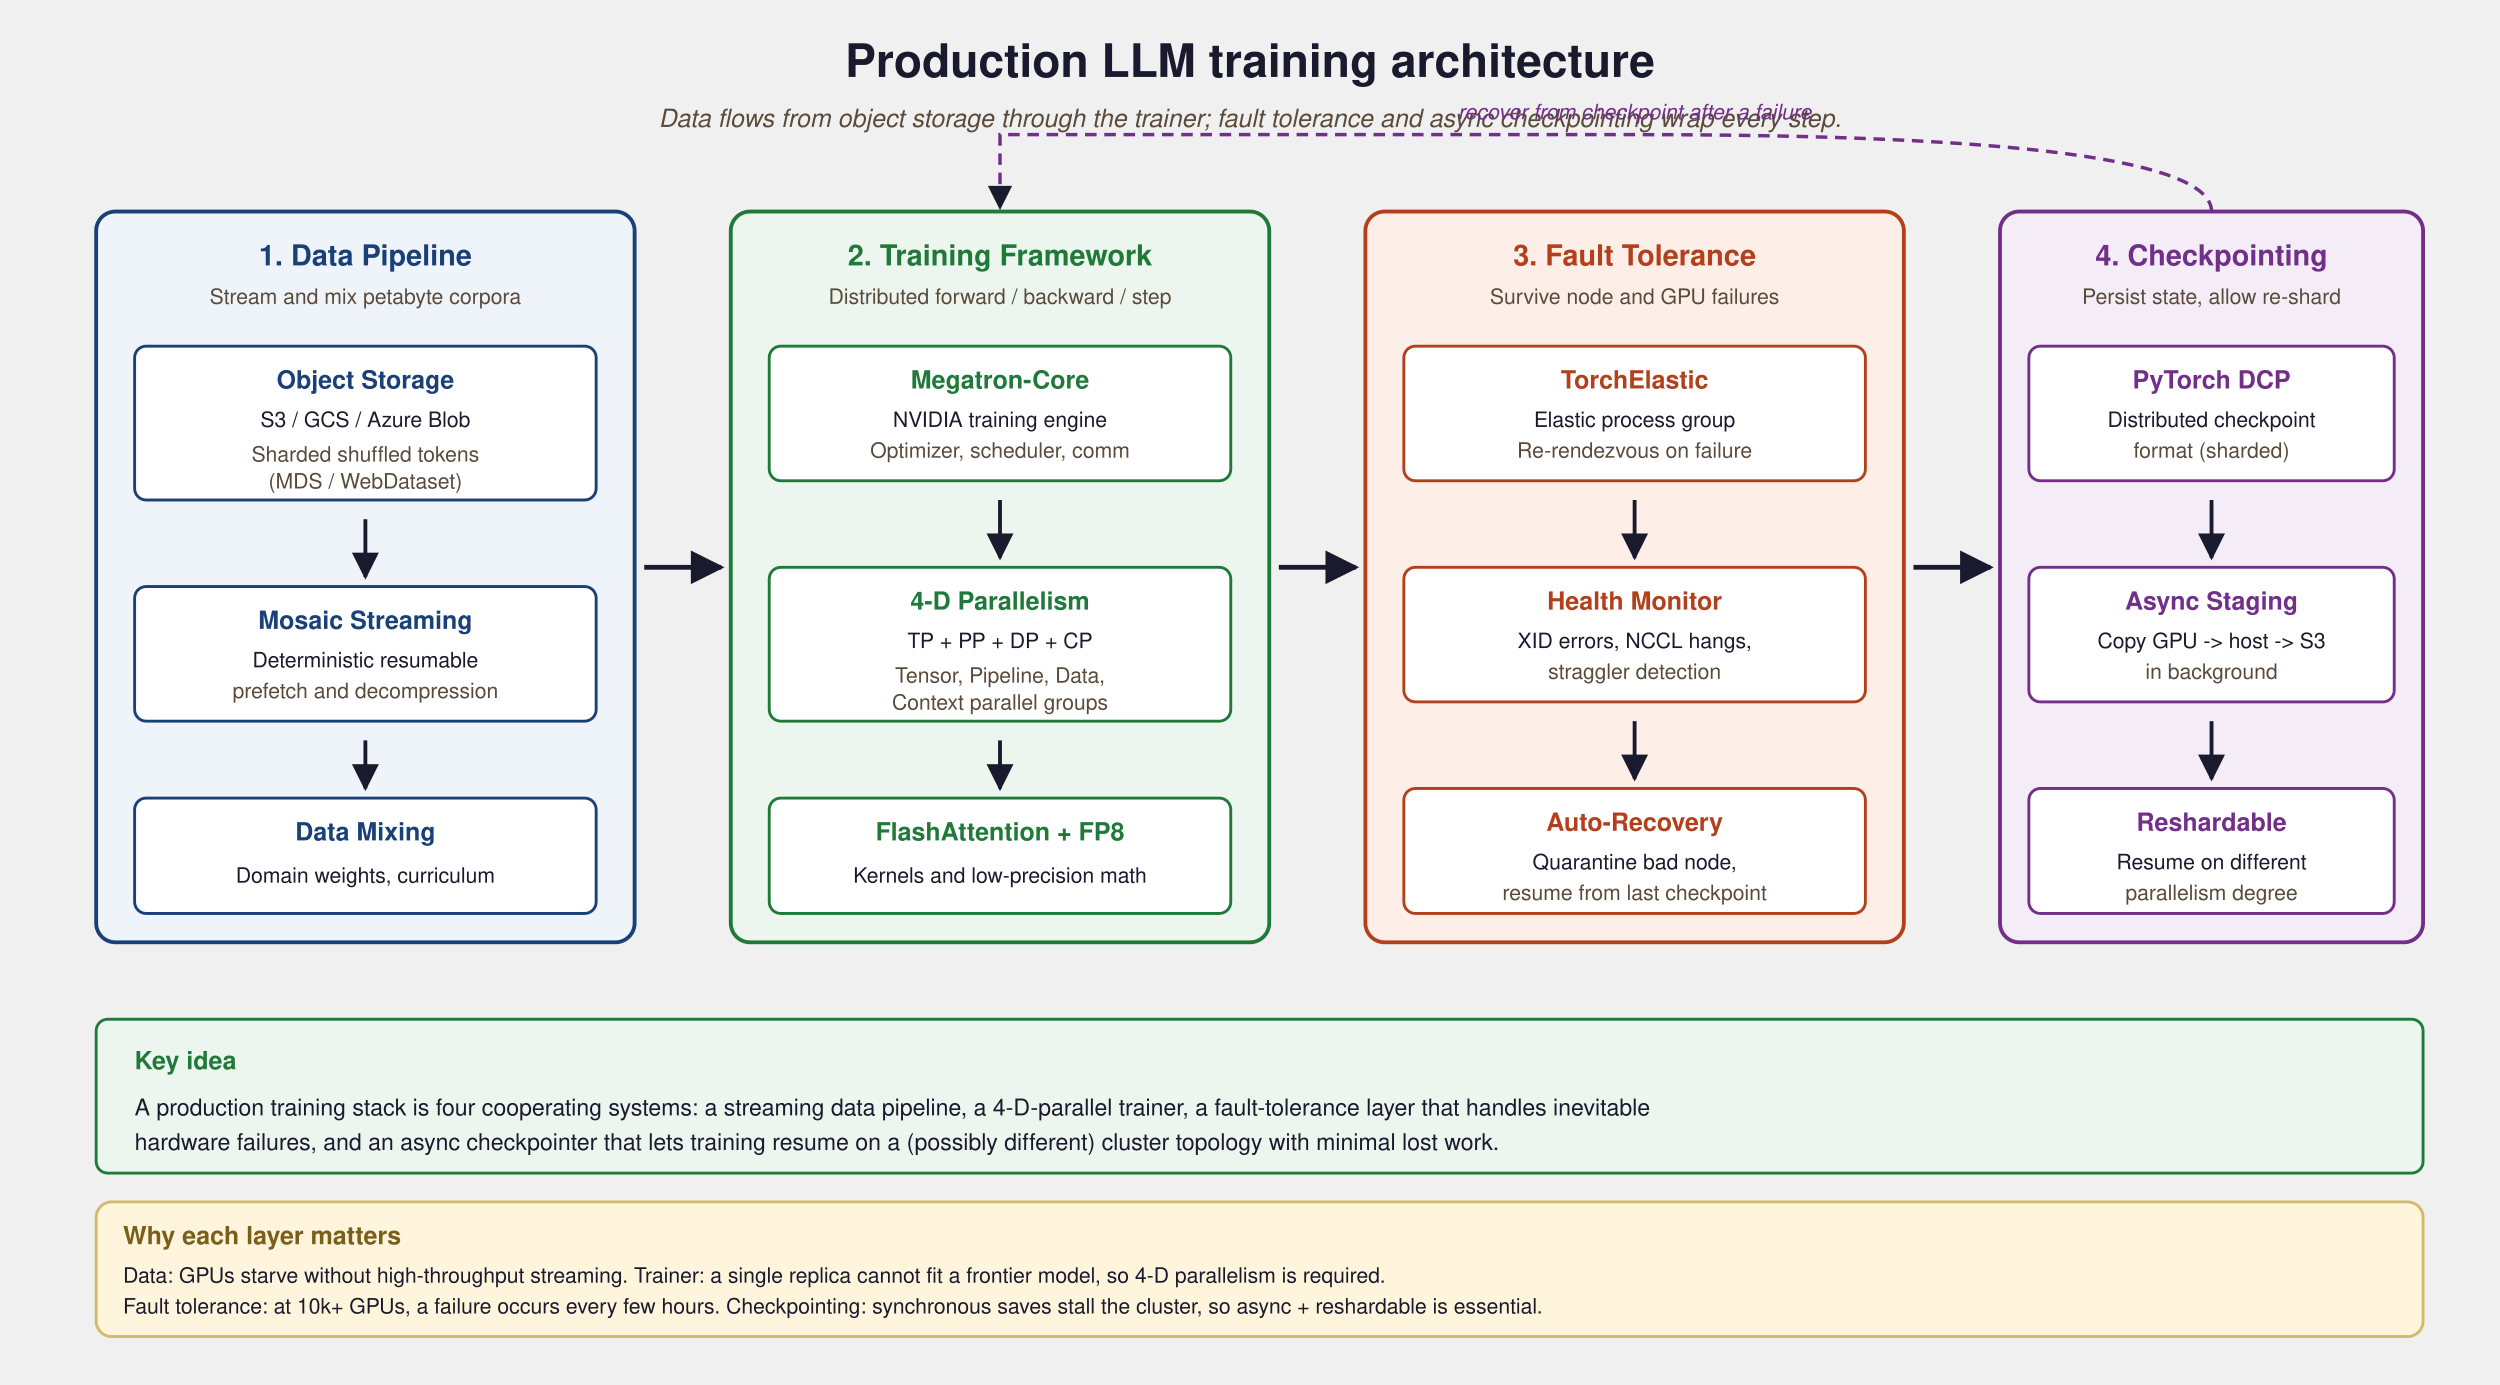
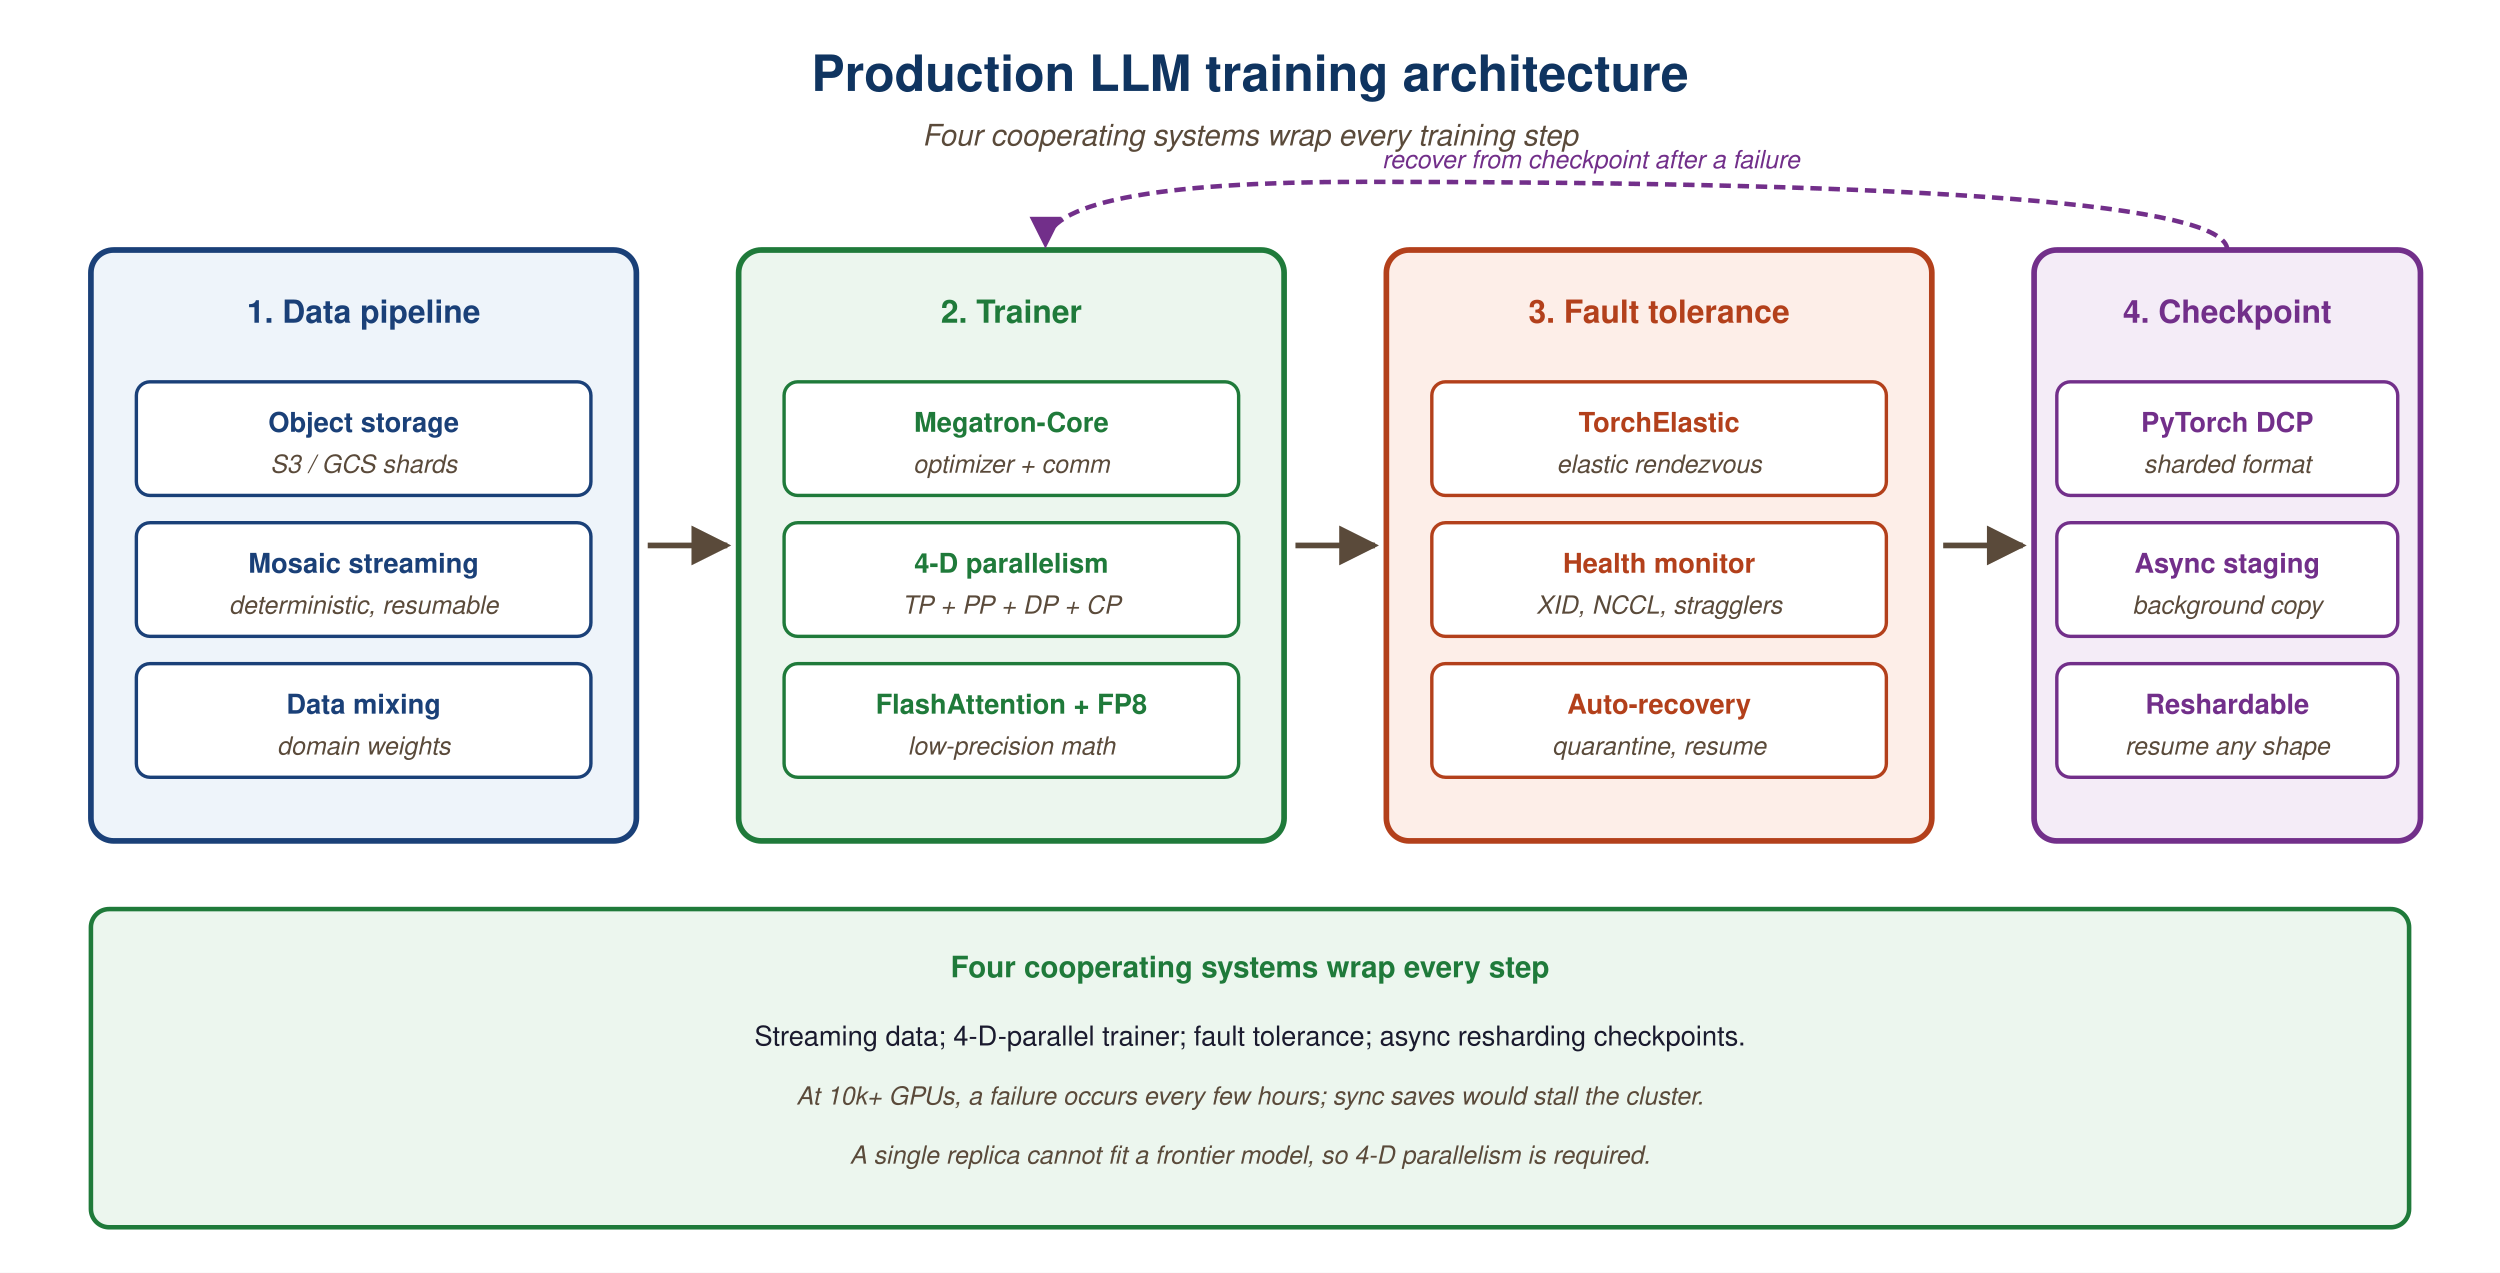
- <svg xmlns="http://www.w3.org/2000/svg" viewBox="0 0 1300 720" font-family="Helvetica, Arial, sans-serif">
+ <svg xmlns="http://www.w3.org/2000/svg" viewBox="0 0 1100 560" font-family="Helvetica, Arial, sans-serif">
+   <rect width="1100" height="560" fill="#ffffff" />
  <defs>
-     <marker id="arr" viewBox="0 0 10 10" refX="9" refY="5" markerWidth="7" markerHeight="7" orient="auto-start-reverse">
-       <path d="M 0 0 L 10 5 L 0 10 z" fill="#1a1a2e" />
+     <marker id="arrPT" viewBox="0 0 10 10" refX="9" refY="5" markerWidth="7" markerHeight="7" orient="auto-start-reverse">
+       <path d="M 0 0 L 10 5 L 0 10 z" fill="#5a4a3a" />
+     </marker>
+     <marker id="arrPTpurple" viewBox="0 0 10 10" refX="9" refY="5" markerWidth="7" markerHeight="7" orient="auto-start-reverse">
+       <path d="M 0 0 L 10 5 L 0 10 z" fill="#722f8a" />
    </marker>
  </defs>
-   <text x="650" y="40" font-size="24" font-weight="600" text-anchor="middle" fill="#1a1a2e">Production LLM training architecture</text>
-   <text x="650" y="66" font-size="13" text-anchor="middle" fill="#5a4a3a" font-style="italic">Data flows from object storage through the trainer; fault tolerance and async checkpointing wrap every step.</text>
-   <g transform="translate(50, 110)">
-     <rect x="0" y="0" width="280" height="380" rx="10" fill="#eef4fa" stroke="#1a4078" stroke-width="2" />
-     <text x="140" y="28" font-size="15" font-weight="700" text-anchor="middle" fill="#1a4078">1. Data Pipeline</text>
-     <text x="140" y="48" font-size="11" text-anchor="middle" fill="#5a4a3a">Stream and mix petabyte corpora</text>
-     <g transform="translate(20, 70)">
-       <rect x="0" y="0" width="240" height="80" rx="6" fill="#ffffff" stroke="#1a4078" stroke-width="1.5" />
-       <text x="120" y="22" font-size="13" font-weight="700" text-anchor="middle" fill="#1a4078">Object Storage</text>
-       <text x="120" y="42" font-size="11" text-anchor="middle" fill="#1a1a2e">S3 / GCS / Azure Blob</text>
-       <text x="120" y="60" font-size="11" text-anchor="middle" fill="#5a4a3a">Sharded shuffled tokens</text>
-       <text x="120" y="74" font-size="11" text-anchor="middle" fill="#5a4a3a">(MDS / WebDataset)</text>
-     </g>
-     <line x1="140" y1="160" x2="140" y2="190" stroke="#1a1a2e" stroke-width="2" marker-end="url(#arr)" />
-     <g transform="translate(20, 195)">
-       <rect x="0" y="0" width="240" height="70" rx="6" fill="#ffffff" stroke="#1a4078" stroke-width="1.5" />
-       <text x="120" y="22" font-size="13" font-weight="700" text-anchor="middle" fill="#1a4078">Mosaic Streaming</text>
-       <text x="120" y="42" font-size="11" text-anchor="middle" fill="#1a1a2e">Deterministic resumable</text>
-       <text x="120" y="58" font-size="11" text-anchor="middle" fill="#5a4a3a">prefetch and decompression</text>
-     </g>
-     <line x1="140" y1="275" x2="140" y2="300" stroke="#1a1a2e" stroke-width="2" marker-end="url(#arr)" />
-     <g transform="translate(20, 305)">
-       <rect x="0" y="0" width="240" height="60" rx="6" fill="#ffffff" stroke="#1a4078" stroke-width="1.5" />
-       <text x="120" y="22" font-size="13" font-weight="700" text-anchor="middle" fill="#1a4078">Data Mixing</text>
-       <text x="120" y="44" font-size="11" text-anchor="middle" fill="#1a1a2e">Domain weights, curriculum</text>
-     </g>
+   <text x="550" y="40" font-size="22" font-weight="700" text-anchor="middle" fill="#0f3460">Production LLM training architecture</text>
+   <text x="550" y="64" font-size="13" font-style="italic" text-anchor="middle" fill="#5a4a3a">Four cooperating systems wrap every training step</text>
+   <g transform="translate(40, 110)">
+     <rect width="240" height="260" rx="10" fill="#eef4fa" stroke="#1a4078" stroke-width="2.5" />
+     <text x="120" y="32" font-size="14" font-weight="700" text-anchor="middle" fill="#1a4078">1. Data pipeline</text>
+     <rect x="20" y="58" width="200" height="50" rx="6" fill="#ffffff" stroke="#1a4078" stroke-width="1.5" />
+     <text x="120" y="80" font-size="12" font-weight="700" text-anchor="middle" fill="#1a4078">Object storage</text>
+     <text x="120" y="98" font-size="11" font-style="italic" text-anchor="middle" fill="#5a4a3a">S3 / GCS shards</text>
+     <rect x="20" y="120" width="200" height="50" rx="6" fill="#ffffff" stroke="#1a4078" stroke-width="1.5" />
+     <text x="120" y="142" font-size="12" font-weight="700" text-anchor="middle" fill="#1a4078">Mosaic streaming</text>
+     <text x="120" y="160" font-size="11" font-style="italic" text-anchor="middle" fill="#5a4a3a">deterministic, resumable</text>
+     <rect x="20" y="182" width="200" height="50" rx="6" fill="#ffffff" stroke="#1a4078" stroke-width="1.5" />
+     <text x="120" y="204" font-size="12" font-weight="700" text-anchor="middle" fill="#1a4078">Data mixing</text>
+     <text x="120" y="222" font-size="11" font-style="italic" text-anchor="middle" fill="#5a4a3a">domain weights</text>
  </g>
-   <line x1="335" y1="295" x2="375" y2="295" stroke="#1a1a2e" stroke-width="2.5" marker-end="url(#arr)" />
-   <g transform="translate(380, 110)">
-     <rect x="0" y="0" width="280" height="380" rx="10" fill="#ecf6ee" stroke="#1f7a3a" stroke-width="2" />
-     <text x="140" y="28" font-size="15" font-weight="700" text-anchor="middle" fill="#1f7a3a">2. Training Framework</text>
-     <text x="140" y="48" font-size="11" text-anchor="middle" fill="#5a4a3a">Distributed forward / backward / step</text>
-     <g transform="translate(20, 70)">
-       <rect x="0" y="0" width="240" height="70" rx="6" fill="#ffffff" stroke="#1f7a3a" stroke-width="1.5" />
-       <text x="120" y="22" font-size="13" font-weight="700" text-anchor="middle" fill="#1f7a3a">Megatron-Core</text>
-       <text x="120" y="42" font-size="11" text-anchor="middle" fill="#1a1a2e">NVIDIA training engine</text>
-       <text x="120" y="58" font-size="11" text-anchor="middle" fill="#5a4a3a">Optimizer, scheduler, comm</text>
-     </g>
-     <line x1="140" y1="150" x2="140" y2="180" stroke="#1a1a2e" stroke-width="2" marker-end="url(#arr)" />
-     <g transform="translate(20, 185)">
-       <rect x="0" y="0" width="240" height="80" rx="6" fill="#ffffff" stroke="#1f7a3a" stroke-width="1.5" />
-       <text x="120" y="22" font-size="13" font-weight="700" text-anchor="middle" fill="#1f7a3a">4-D Parallelism</text>
-       <text x="120" y="42" font-size="11" text-anchor="middle" fill="#1a1a2e">TP + PP + DP + CP</text>
-       <text x="120" y="60" font-size="11" text-anchor="middle" fill="#5a4a3a">Tensor, Pipeline, Data,</text>
-       <text x="120" y="74" font-size="11" text-anchor="middle" fill="#5a4a3a">Context parallel groups</text>
-     </g>
-     <line x1="140" y1="275" x2="140" y2="300" stroke="#1a1a2e" stroke-width="2" marker-end="url(#arr)" />
-     <g transform="translate(20, 305)">
-       <rect x="0" y="0" width="240" height="60" rx="6" fill="#ffffff" stroke="#1f7a3a" stroke-width="1.5" />
-       <text x="120" y="22" font-size="13" font-weight="700" text-anchor="middle" fill="#1f7a3a">FlashAttention + FP8</text>
-       <text x="120" y="44" font-size="11" text-anchor="middle" fill="#1a1a2e">Kernels and low-precision math</text>
-     </g>
+   <line x1="285" y1="240" x2="320" y2="240" stroke="#5a4a3a" stroke-width="2.5" marker-end="url(#arrPT)" />
+   <g transform="translate(325, 110)">
+     <rect width="240" height="260" rx="10" fill="#ecf6ee" stroke="#1f7a3a" stroke-width="2.5" />
+     <text x="120" y="32" font-size="14" font-weight="700" text-anchor="middle" fill="#1f7a3a">2. Trainer</text>
+     <rect x="20" y="58" width="200" height="50" rx="6" fill="#ffffff" stroke="#1f7a3a" stroke-width="1.5" />
+     <text x="120" y="80" font-size="12" font-weight="700" text-anchor="middle" fill="#1f7a3a">Megatron-Core</text>
+     <text x="120" y="98" font-size="11" font-style="italic" text-anchor="middle" fill="#5a4a3a">optimizer + comm</text>
+     <rect x="20" y="120" width="200" height="50" rx="6" fill="#ffffff" stroke="#1f7a3a" stroke-width="1.5" />
+     <text x="120" y="142" font-size="12" font-weight="700" text-anchor="middle" fill="#1f7a3a">4-D parallelism</text>
+     <text x="120" y="160" font-size="11" font-style="italic" text-anchor="middle" fill="#5a4a3a">TP + PP + DP + CP</text>
+     <rect x="20" y="182" width="200" height="50" rx="6" fill="#ffffff" stroke="#1f7a3a" stroke-width="1.5" />
+     <text x="120" y="204" font-size="12" font-weight="700" text-anchor="middle" fill="#1f7a3a">FlashAttention + FP8</text>
+     <text x="120" y="222" font-size="11" font-style="italic" text-anchor="middle" fill="#5a4a3a">low-precision math</text>
  </g>
-   <line x1="665" y1="295" x2="705" y2="295" stroke="#1a1a2e" stroke-width="2.5" marker-end="url(#arr)" />
-   <g transform="translate(710, 110)">
-     <rect x="0" y="0" width="280" height="380" rx="10" fill="#fdeee8" stroke="#b3401b" stroke-width="2" />
-     <text x="140" y="28" font-size="15" font-weight="700" text-anchor="middle" fill="#b3401b">3. Fault Tolerance</text>
-     <text x="140" y="48" font-size="11" text-anchor="middle" fill="#5a4a3a">Survive node and GPU failures</text>
-     <g transform="translate(20, 70)">
-       <rect x="0" y="0" width="240" height="70" rx="6" fill="#ffffff" stroke="#b3401b" stroke-width="1.5" />
-       <text x="120" y="22" font-size="13" font-weight="700" text-anchor="middle" fill="#b3401b">TorchElastic</text>
-       <text x="120" y="42" font-size="11" text-anchor="middle" fill="#1a1a2e">Elastic process group</text>
-       <text x="120" y="58" font-size="11" text-anchor="middle" fill="#5a4a3a">Re-rendezvous on failure</text>
-     </g>
-     <line x1="140" y1="150" x2="140" y2="180" stroke="#1a1a2e" stroke-width="2" marker-end="url(#arr)" />
-     <g transform="translate(20, 185)">
-       <rect x="0" y="0" width="240" height="70" rx="6" fill="#ffffff" stroke="#b3401b" stroke-width="1.5" />
-       <text x="120" y="22" font-size="13" font-weight="700" text-anchor="middle" fill="#b3401b">Health Monitor</text>
-       <text x="120" y="42" font-size="11" text-anchor="middle" fill="#1a1a2e">XID errors, NCCL hangs,</text>
-       <text x="120" y="58" font-size="11" text-anchor="middle" fill="#5a4a3a">straggler detection</text>
-     </g>
-     <line x1="140" y1="265" x2="140" y2="295" stroke="#1a1a2e" stroke-width="2" marker-end="url(#arr)" />
-     <g transform="translate(20, 300)">
-       <rect x="0" y="0" width="240" height="65" rx="6" fill="#ffffff" stroke="#b3401b" stroke-width="1.5" />
-       <text x="120" y="22" font-size="13" font-weight="700" text-anchor="middle" fill="#b3401b">Auto-Recovery</text>
-       <text x="120" y="42" font-size="11" text-anchor="middle" fill="#1a1a2e">Quarantine bad node,</text>
-       <text x="120" y="58" font-size="11" text-anchor="middle" fill="#5a4a3a">resume from last checkpoint</text>
-     </g>
+   <line x1="570" y1="240" x2="605" y2="240" stroke="#5a4a3a" stroke-width="2.5" marker-end="url(#arrPT)" />
+   <g transform="translate(610, 110)">
+     <rect width="240" height="260" rx="10" fill="#fdeee8" stroke="#b3401b" stroke-width="2.5" />
+     <text x="120" y="32" font-size="14" font-weight="700" text-anchor="middle" fill="#b3401b">3. Fault tolerance</text>
+     <rect x="20" y="58" width="200" height="50" rx="6" fill="#ffffff" stroke="#b3401b" stroke-width="1.5" />
+     <text x="120" y="80" font-size="12" font-weight="700" text-anchor="middle" fill="#b3401b">TorchElastic</text>
+     <text x="120" y="98" font-size="11" font-style="italic" text-anchor="middle" fill="#5a4a3a">elastic rendezvous</text>
+     <rect x="20" y="120" width="200" height="50" rx="6" fill="#ffffff" stroke="#b3401b" stroke-width="1.5" />
+     <text x="120" y="142" font-size="12" font-weight="700" text-anchor="middle" fill="#b3401b">Health monitor</text>
+     <text x="120" y="160" font-size="11" font-style="italic" text-anchor="middle" fill="#5a4a3a">XID, NCCL, stragglers</text>
+     <rect x="20" y="182" width="200" height="50" rx="6" fill="#ffffff" stroke="#b3401b" stroke-width="1.5" />
+     <text x="120" y="204" font-size="12" font-weight="700" text-anchor="middle" fill="#b3401b">Auto-recovery</text>
+     <text x="120" y="222" font-size="11" font-style="italic" text-anchor="middle" fill="#5a4a3a">quarantine, resume</text>
  </g>
-   <line x1="995" y1="295" x2="1035" y2="295" stroke="#1a1a2e" stroke-width="2.5" marker-end="url(#arr)" />
-   <g transform="translate(1040, 110)">
-     <rect x="0" y="0" width="220" height="380" rx="10" fill="#f4ecf7" stroke="#722f8a" stroke-width="2" />
-     <text x="110" y="28" font-size="15" font-weight="700" text-anchor="middle" fill="#722f8a">4. Checkpointing</text>
-     <text x="110" y="48" font-size="11" text-anchor="middle" fill="#5a4a3a">Persist state, allow re-shard</text>
-     <g transform="translate(15, 70)">
-       <rect x="0" y="0" width="190" height="70" rx="6" fill="#ffffff" stroke="#722f8a" stroke-width="1.5" />
-       <text x="95" y="22" font-size="13" font-weight="700" text-anchor="middle" fill="#722f8a">PyTorch DCP</text>
-       <text x="95" y="42" font-size="11" text-anchor="middle" fill="#1a1a2e">Distributed checkpoint</text>
-       <text x="95" y="58" font-size="11" text-anchor="middle" fill="#5a4a3a">format (sharded)</text>
-     </g>
-     <line x1="110" y1="150" x2="110" y2="180" stroke="#1a1a2e" stroke-width="2" marker-end="url(#arr)" />
-     <g transform="translate(15, 185)">
-       <rect x="0" y="0" width="190" height="70" rx="6" fill="#ffffff" stroke="#722f8a" stroke-width="1.5" />
-       <text x="95" y="22" font-size="13" font-weight="700" text-anchor="middle" fill="#722f8a">Async Staging</text>
-       <text x="95" y="42" font-size="11" text-anchor="middle" fill="#1a1a2e">Copy GPU -&gt; host -&gt; S3</text>
-       <text x="95" y="58" font-size="11" text-anchor="middle" fill="#5a4a3a">in background</text>
-     </g>
-     <line x1="110" y1="265" x2="110" y2="295" stroke="#1a1a2e" stroke-width="2" marker-end="url(#arr)" />
-     <g transform="translate(15, 300)">
-       <rect x="0" y="0" width="190" height="65" rx="6" fill="#ffffff" stroke="#722f8a" stroke-width="1.5" />
-       <text x="95" y="22" font-size="13" font-weight="700" text-anchor="middle" fill="#722f8a">Reshardable</text>
-       <text x="95" y="42" font-size="11" text-anchor="middle" fill="#1a1a2e">Resume on different</text>
-       <text x="95" y="58" font-size="11" text-anchor="middle" fill="#5a4a3a">parallelism degree</text>
-     </g>
+   <line x1="855" y1="240" x2="890" y2="240" stroke="#5a4a3a" stroke-width="2.5" marker-end="url(#arrPT)" />
+   <g transform="translate(895, 110)">
+     <rect width="170" height="260" rx="10" fill="#f4ecf7" stroke="#722f8a" stroke-width="2.5" />
+     <text x="85" y="32" font-size="14" font-weight="700" text-anchor="middle" fill="#722f8a">4. Checkpoint</text>
+     <rect x="10" y="58" width="150" height="50" rx="6" fill="#ffffff" stroke="#722f8a" stroke-width="1.5" />
+     <text x="85" y="80" font-size="12" font-weight="700" text-anchor="middle" fill="#722f8a">PyTorch DCP</text>
+     <text x="85" y="98" font-size="11" font-style="italic" text-anchor="middle" fill="#5a4a3a">sharded format</text>
+     <rect x="10" y="120" width="150" height="50" rx="6" fill="#ffffff" stroke="#722f8a" stroke-width="1.5" />
+     <text x="85" y="142" font-size="12" font-weight="700" text-anchor="middle" fill="#722f8a">Async staging</text>
+     <text x="85" y="160" font-size="11" font-style="italic" text-anchor="middle" fill="#5a4a3a">background copy</text>
+     <rect x="10" y="182" width="150" height="50" rx="6" fill="#ffffff" stroke="#722f8a" stroke-width="1.5" />
+     <text x="85" y="204" font-size="12" font-weight="700" text-anchor="middle" fill="#722f8a">Reshardable</text>
+     <text x="85" y="222" font-size="11" font-style="italic" text-anchor="middle" fill="#5a4a3a">resume any shape</text>
  </g>
-   <path d="M 1150 110 Q 1150 70 850 70 L 520 70 Q 520 90 520 108" fill="none" stroke="#722f8a" stroke-width="1.8" stroke-dasharray="6 4" marker-end="url(#arr)" />
-   <text x="850" y="62" font-size="11" text-anchor="middle" fill="#722f8a" font-style="italic">recover from checkpoint after a failure</text>
-   <g transform="translate(50, 530)">
-     <rect x="0" y="0" width="1210" height="80" rx="6" fill="#ecf6ee" stroke="#1f7a3a" stroke-width="1.5" />
-     <text x="20" y="26" font-size="13" font-weight="700" fill="#1f7a3a">Key idea</text>
-     <text x="20" y="50" font-size="12" fill="#1a1a2e">A production training stack is four cooperating systems: a streaming data pipeline, a 4-D-parallel trainer, a fault-tolerance layer that handles inevitable</text>
-     <text x="20" y="68" font-size="12" fill="#1a1a2e">hardware failures, and an async checkpointer that lets training resume on a (possibly different) cluster topology with minimal lost work.</text>
-   </g>
-   <g transform="translate(50, 625)">
-     <rect x="0" y="0" width="1210" height="70" rx="8" fill="#fff5dc" stroke="#d4b96a" stroke-width="1.5" />
-     <text x="14" y="22" font-size="13" font-weight="700" fill="#7a5e1a">Why each layer matters</text>
-     <text x="14" y="42" font-size="11" fill="#1a1a2e">Data: GPUs starve without high-throughput streaming.   Trainer: a single replica cannot fit a frontier model, so 4-D parallelism is required.</text>
-     <text x="14" y="58" font-size="11" fill="#1a1a2e">Fault tolerance: at 10k+ GPUs, a failure occurs every few hours.   Checkpointing: synchronous saves stall the cluster, so async + reshardable is essential.</text>
+   <path d="M 980 110 Q 980 80 600 80 Q 460 80 460 108" fill="none" stroke="#722f8a" stroke-width="2" stroke-dasharray="5,3" marker-end="url(#arrPTpurple)" />
+   <text x="700" y="74" font-size="11" font-style="italic" text-anchor="middle" fill="#722f8a">recover from checkpoint after a failure</text>
+   <g transform="translate(40, 400)">
+     <rect width="1020" height="140" rx="8" fill="#ecf6ee" stroke="#1f7a3a" stroke-width="2" />
+     <text x="510" y="30" font-size="13" font-weight="700" text-anchor="middle" fill="#1f7a3a">Four cooperating systems wrap every step</text>
+     <text x="510" y="60" font-size="12" text-anchor="middle" fill="#1a1a2e">Streaming data; 4-D-parallel trainer; fault tolerance; async resharding checkpoints.</text>
+     <text x="510" y="86" font-size="11" font-style="italic" text-anchor="middle" fill="#5a4a3a">At 10k+ GPUs, a failure occurs every few hours; sync saves would stall the cluster.</text>
+     <text x="510" y="112" font-size="11" font-style="italic" text-anchor="middle" fill="#5a4a3a">A single replica cannot fit a frontier model, so 4-D parallelism is required.</text>
  </g>
</svg>
